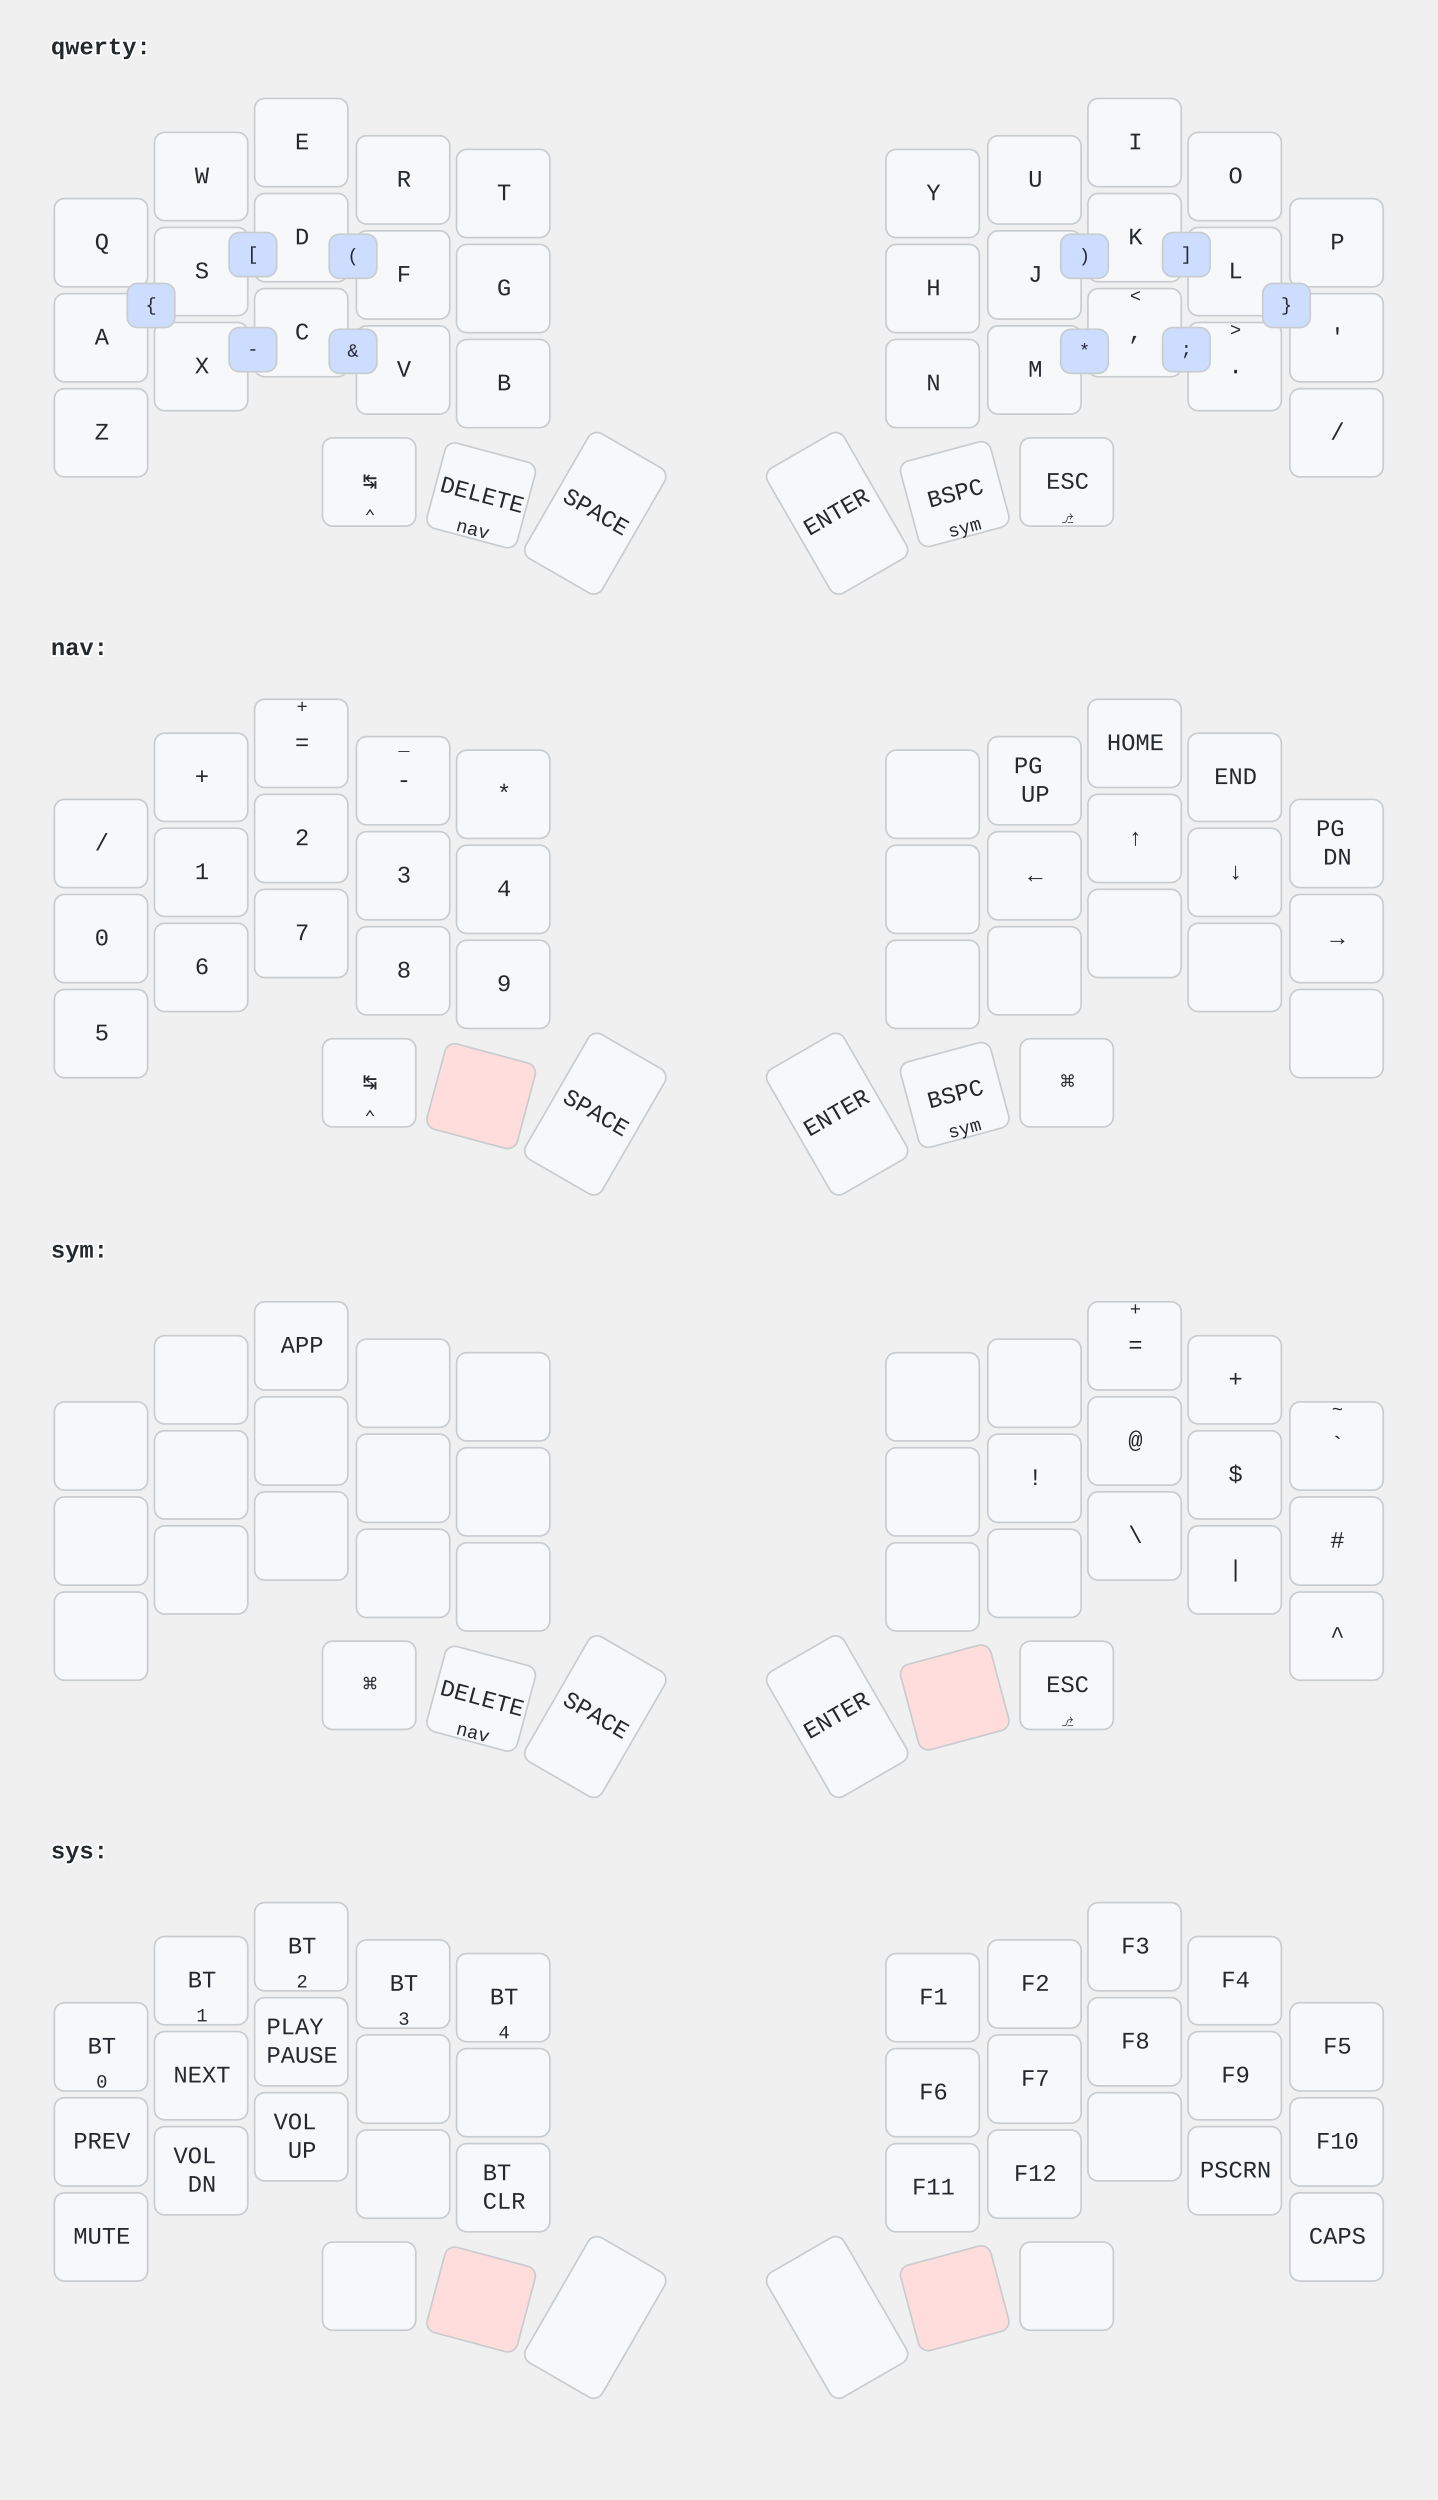
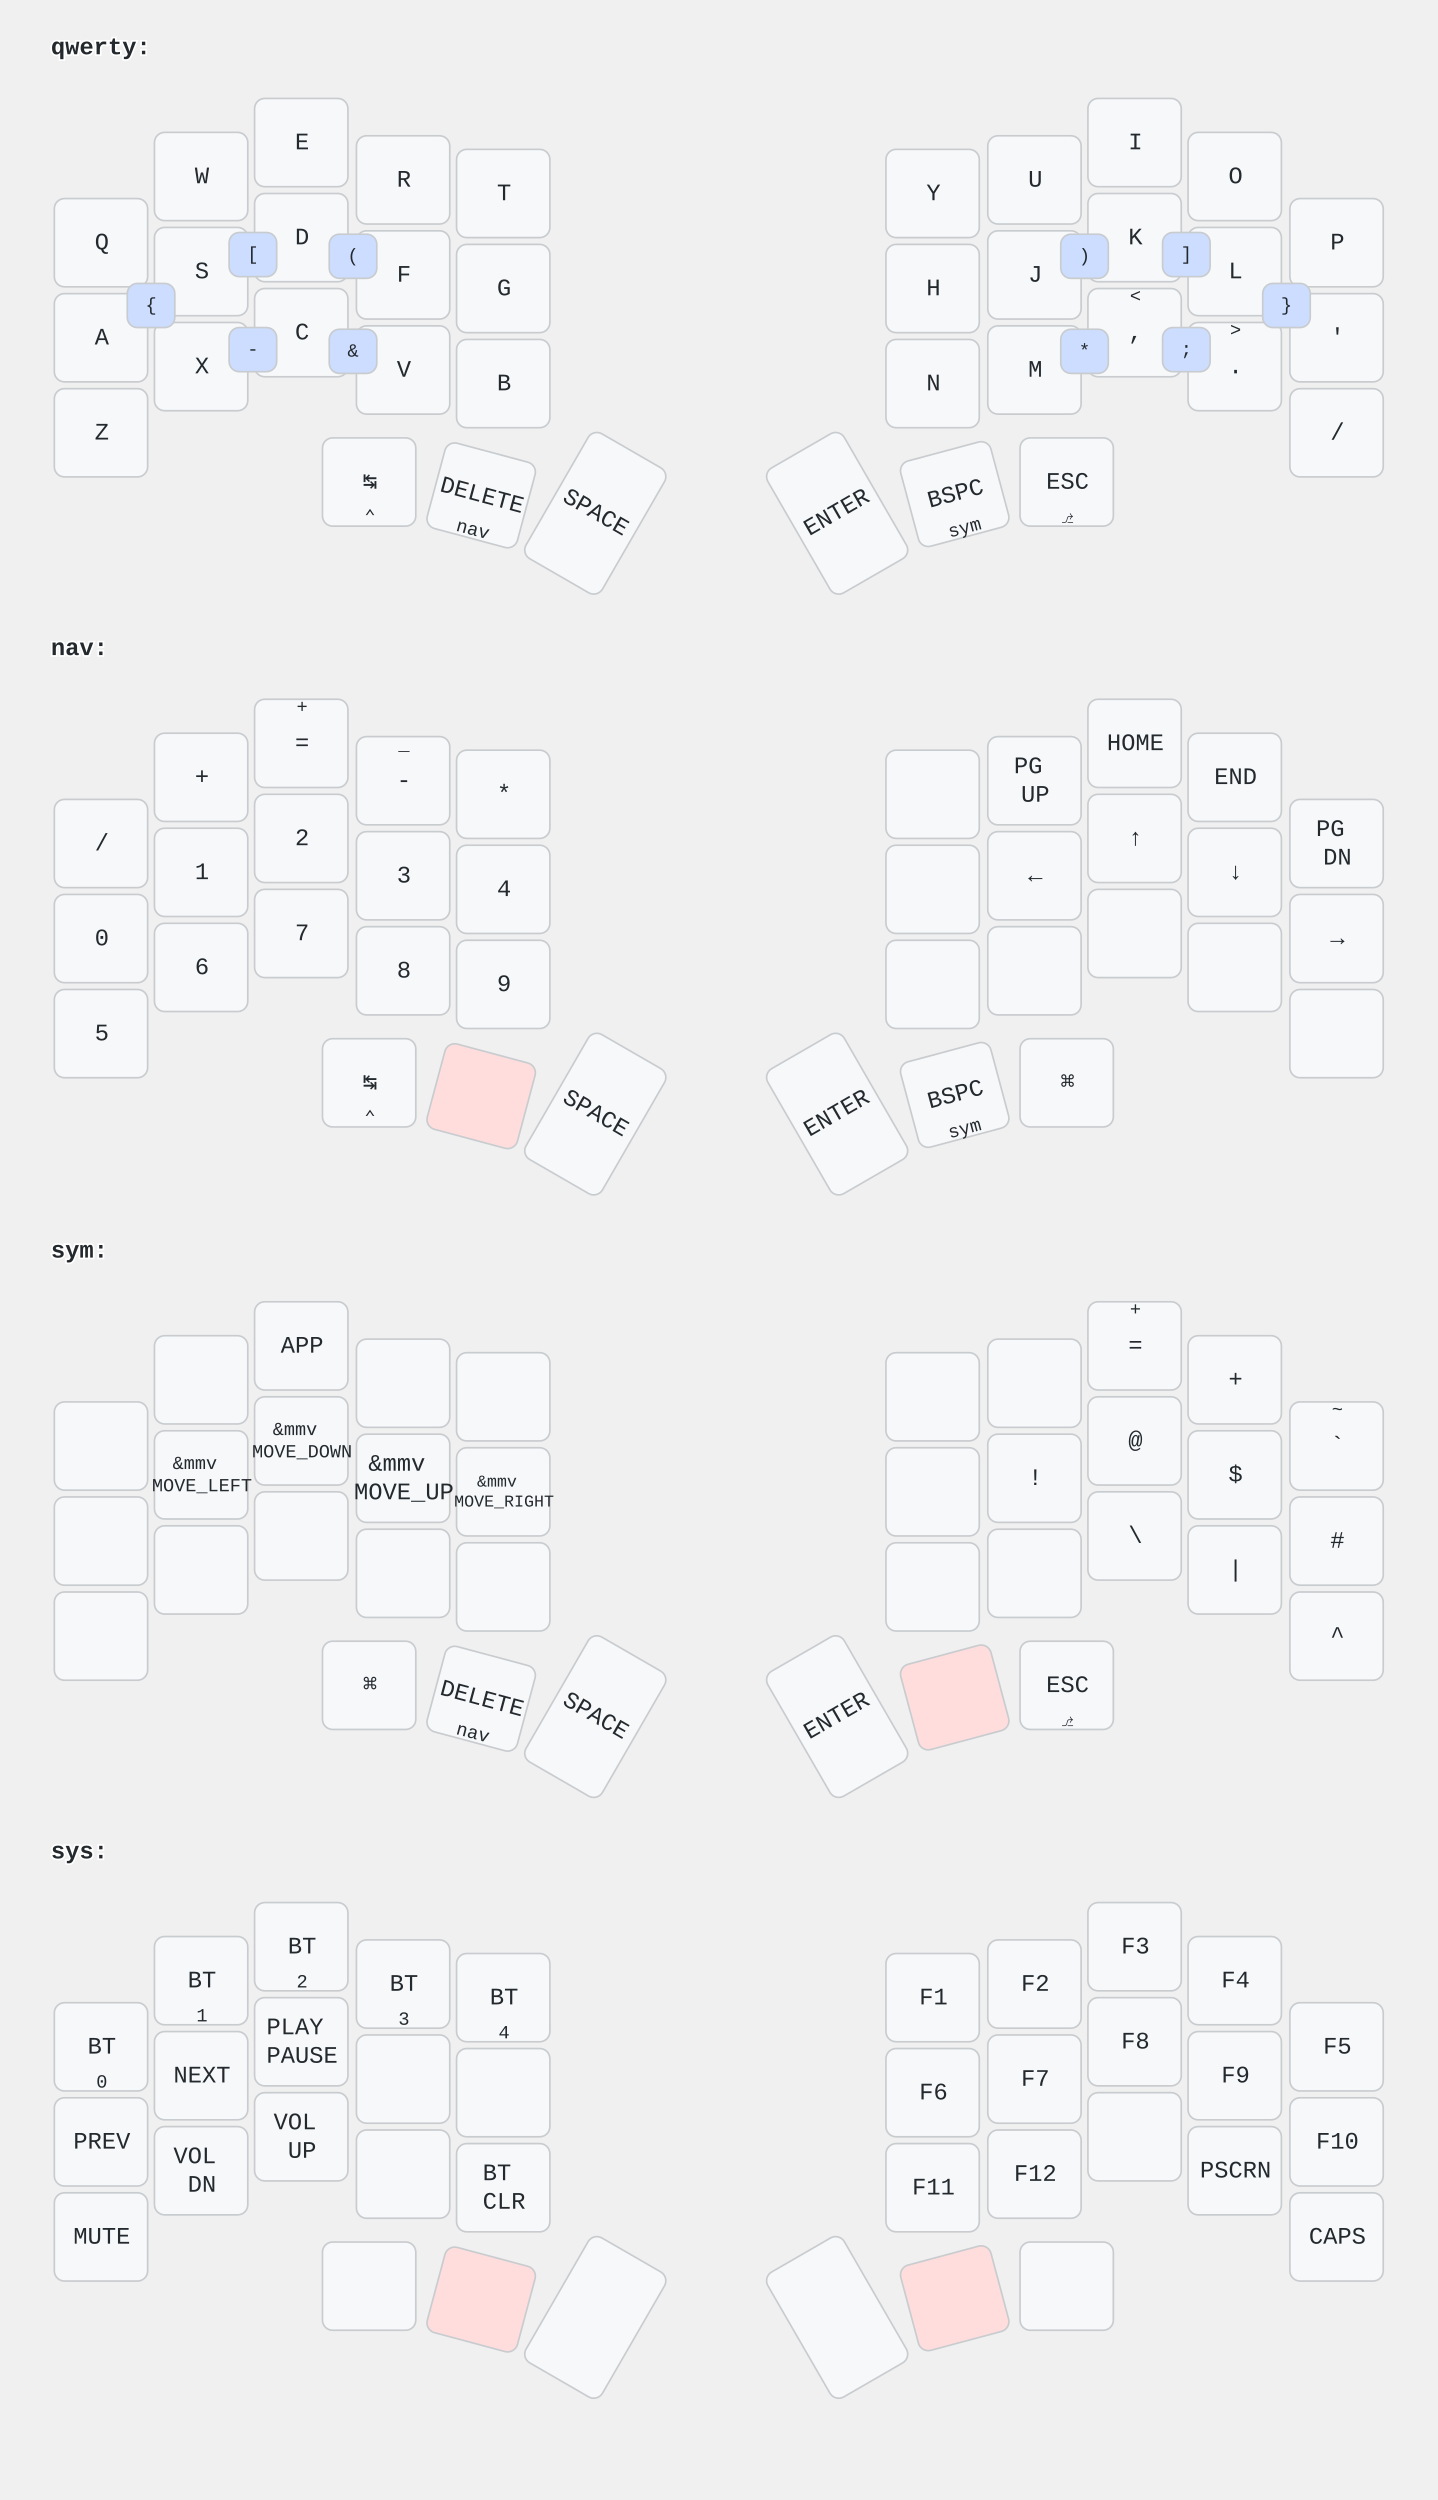
<svg xmlns="http://www.w3.org/2000/svg" width="847" height="1473" viewBox="0 0 847 1473" class="keymap">
  <style>/* font and background color specifications */
svg {
    font-family: SFMono-Regular,Consolas,Liberation Mono,Menlo,monospace;
    font-size: 14px;
    font-kerning: normal;
    text-rendering: optimizeLegibility;
    fill: #24292e;
}

/* default key styling */
rect {
    fill: #f6f8fa;
    stroke: #c9cccf;
    stroke-width: 1;
}

/* color accent for combo boxes */
rect.combo {
    fill: #cdf;
}

/* color accent for held keys */
rect.held, rect.combo.held {
    fill: #fdd;
}

/* color accent for ghost (optional) keys */
rect.ghost, rect.combo.ghost {
    fill: #ddd;
}

text {
    text-anchor: middle;
    dominant-baseline: middle;
}

/* styling for layer labels */
text.label {
    font-weight: bold;
    text-anchor: start;
    stroke: white;
    stroke-width: 2;
    paint-order: stroke;
}

/* styling for combo tap, and key hold/shifted label text */
text.combo, text.hold, text.shifted {
    font-size: 11px;
}

text.hold {
    text-anchor: middle;
    dominant-baseline: auto;
}

text.shifted {
    text-anchor: middle;
    dominant-baseline: hanging;
}

/* styling for hold/shifted label text in combo box */
text.combo.hold, text.combo.shifted {
    font-size: 8px;
}

/* styling for combo dendrons */
path {
    stroke-width: 1;
    stroke: gray;
    fill: none;
}
</style>
  <g transform="translate(30, 0)" class="layer-qwerty">
    <text x="0" y="28" class="label">qwerty:</text>
    <g transform="translate(0, 56)">
      <g transform="translate(30, 87)" class="key keypos-0">
        <rect rx="6" ry="6" x="-28" y="-26" width="55" height="52" class="key" />
        <text x="0" y="0" class="key tap">Q</text>
      </g>
      <g transform="translate(89, 48)" class="key keypos-1">
        <rect rx="6" ry="6" x="-28" y="-26" width="55" height="52" class="key" />
        <text x="0" y="0" class="key tap">W</text>
      </g>
      <g transform="translate(148, 28)" class="key keypos-2">
        <rect rx="6" ry="6" x="-28" y="-26" width="55" height="52" class="key" />
        <text x="0" y="0" class="key tap">E</text>
      </g>
      <g transform="translate(208, 50)" class="key keypos-3">
        <rect rx="6" ry="6" x="-28" y="-26" width="55" height="52" class="key" />
        <text x="0" y="0" class="key tap">R</text>
      </g>
      <g transform="translate(267, 58)" class="key keypos-4">
        <rect rx="6" ry="6" x="-28" y="-26" width="55" height="52" class="key" />
        <text x="0" y="0" class="key tap">T</text>
      </g>
      <g transform="translate(520, 58)" class="key keypos-5">
        <rect rx="6" ry="6" x="-28" y="-26" width="55" height="52" class="key" />
        <text x="0" y="0" class="key tap">Y</text>
      </g>
      <g transform="translate(580, 50)" class="key keypos-6">
        <rect rx="6" ry="6" x="-28" y="-26" width="55" height="52" class="key" />
        <text x="0" y="0" class="key tap">U</text>
      </g>
      <g transform="translate(639, 28)" class="key keypos-7">
        <rect rx="6" ry="6" x="-28" y="-26" width="55" height="52" class="key" />
        <text x="0" y="0" class="key tap">I</text>
      </g>
      <g transform="translate(698, 48)" class="key keypos-8">
        <rect rx="6" ry="6" x="-28" y="-26" width="55" height="52" class="key" />
        <text x="0" y="0" class="key tap">O</text>
      </g>
      <g transform="translate(758, 87)" class="key keypos-9">
        <rect rx="6" ry="6" x="-28" y="-26" width="55" height="52" class="key" />
        <text x="0" y="0" class="key tap">P</text>
      </g>
      <g transform="translate(30, 143)" class="key keypos-10">
        <rect rx="6" ry="6" x="-28" y="-26" width="55" height="52" class="key" />
        <text x="0" y="0" class="key tap">A</text>
      </g>
      <g transform="translate(89, 104)" class="key keypos-11">
        <rect rx="6" ry="6" x="-28" y="-26" width="55" height="52" class="key" />
        <text x="0" y="0" class="key tap">S</text>
      </g>
      <g transform="translate(148, 84)" class="key keypos-12">
        <rect rx="6" ry="6" x="-28" y="-26" width="55" height="52" class="key" />
        <text x="0" y="0" class="key tap">D</text>
      </g>
      <g transform="translate(208, 106)" class="key keypos-13">
        <rect rx="6" ry="6" x="-28" y="-26" width="55" height="52" class="key" />
        <text x="0" y="0" class="key tap">F</text>
      </g>
      <g transform="translate(267, 114)" class="key keypos-14">
        <rect rx="6" ry="6" x="-28" y="-26" width="55" height="52" class="key" />
        <text x="0" y="0" class="key tap">G</text>
      </g>
      <g transform="translate(520, 114)" class="key keypos-15">
        <rect rx="6" ry="6" x="-28" y="-26" width="55" height="52" class="key" />
        <text x="0" y="0" class="key tap">H</text>
      </g>
      <g transform="translate(580, 106)" class="key keypos-16">
        <rect rx="6" ry="6" x="-28" y="-26" width="55" height="52" class="key" />
        <text x="0" y="0" class="key tap">J</text>
      </g>
      <g transform="translate(639, 84)" class="key keypos-17">
        <rect rx="6" ry="6" x="-28" y="-26" width="55" height="52" class="key" />
        <text x="0" y="0" class="key tap">K</text>
      </g>
      <g transform="translate(698, 104)" class="key keypos-18">
        <rect rx="6" ry="6" x="-28" y="-26" width="55" height="52" class="key" />
        <text x="0" y="0" class="key tap">L</text>
      </g>
      <g transform="translate(758, 143)" class="key keypos-19">
        <rect rx="6" ry="6" x="-28" y="-26" width="55" height="52" class="key" />
        <text x="0" y="0" class="key tap">'</text>
      </g>
      <g transform="translate(30, 199)" class="key keypos-20">
        <rect rx="6" ry="6" x="-28" y="-26" width="55" height="52" class="key" />
        <text x="0" y="0" class="key tap">Z</text>
      </g>
      <g transform="translate(89, 160)" class="key keypos-21">
        <rect rx="6" ry="6" x="-28" y="-26" width="55" height="52" class="key" />
        <text x="0" y="0" class="key tap">X</text>
      </g>
      <g transform="translate(148, 140)" class="key keypos-22">
        <rect rx="6" ry="6" x="-28" y="-26" width="55" height="52" class="key" />
        <text x="0" y="0" class="key tap">C</text>
      </g>
      <g transform="translate(208, 162)" class="key keypos-23">
        <rect rx="6" ry="6" x="-28" y="-26" width="55" height="52" class="key" />
        <text x="0" y="0" class="key tap">V</text>
      </g>
      <g transform="translate(267, 170)" class="key keypos-24">
        <rect rx="6" ry="6" x="-28" y="-26" width="55" height="52" class="key" />
        <text x="0" y="0" class="key tap">B</text>
      </g>
      <g transform="translate(520, 170)" class="key keypos-25">
        <rect rx="6" ry="6" x="-28" y="-26" width="55" height="52" class="key" />
        <text x="0" y="0" class="key tap">N</text>
      </g>
      <g transform="translate(580, 162)" class="key keypos-26">
        <rect rx="6" ry="6" x="-28" y="-26" width="55" height="52" class="key" />
        <text x="0" y="0" class="key tap">M</text>
      </g>
      <g transform="translate(639, 140)" class="key keypos-27">
        <rect rx="6" ry="6" x="-28" y="-26" width="55" height="52" class="key" />
        <text x="0" y="0" class="key tap">,</text>
        <text x="0" y="-24" class="key shifted">&lt;</text>
      </g>
      <g transform="translate(698, 160)" class="key keypos-28">
        <rect rx="6" ry="6" x="-28" y="-26" width="55" height="52" class="key" />
        <text x="0" y="0" class="key tap">.</text>
        <text x="0" y="-24" class="key shifted">&gt;</text>
      </g>
      <g transform="translate(758, 199)" class="key keypos-29">
        <rect rx="6" ry="6" x="-28" y="-26" width="55" height="52" class="key" />
        <text x="0" y="0" class="key tap">/</text>
      </g>
      <g transform="translate(188, 228)" class="key keypos-30">
        <rect rx="6" ry="6" x="-28" y="-26" width="55" height="52" class="key" />
        <text x="0" y="0" class="key tap">↹</text>
        <text x="0" y="24" class="key hold">⌃</text>
      </g>
      <g transform="translate(254, 236) rotate(15.0)" class="key keypos-31">
        <rect rx="6" ry="6" x="-28" y="-26" width="55" height="52" class="key" />
        <text x="0" y="0" class="key tap">DELETE</text>
        <text x="0" y="24" class="key hold">nav</text>
      </g>
      <g transform="translate(321, 246) rotate(30.0)" class="key keypos-32">
        <rect rx="6" ry="6" x="-26" y="-42" width="52" height="85" class="key" />
        <text x="0" y="0" class="key tap">SPACE</text>
      </g>
      <g transform="translate(463, 246) rotate(-30.0)" class="key keypos-33">
        <rect rx="6" ry="6" x="-26" y="-42" width="52" height="85" class="key" />
        <text x="0" y="0" class="key tap">ENTER</text>
      </g>
      <g transform="translate(533, 235) rotate(-15.0)" class="key keypos-34">
        <rect rx="6" ry="6" x="-28" y="-26" width="55" height="52" class="key" />
        <text x="0" y="0" class="key tap">BSPC</text>
        <text x="0" y="24" class="key hold">sym</text>
      </g>
      <g transform="translate(599, 228)" class="key keypos-35">
        <rect rx="6" ry="6" x="-28" y="-26" width="55" height="52" class="key" />
        <text x="0" y="0" class="key tap">ESC</text>
        <text x="0" y="24" class="key hold">⎇</text>
      </g>
      <g class="combo combopos-0">
        <rect rx="6" ry="6" x="164" y="82" width="28" height="26" class="combo" />
        <text x="178" y="95" class="combo tap">(</text>
      </g>
      <g class="combo combopos-1">
        <rect rx="6" ry="6" x="105" y="81" width="28" height="26" class="combo" />
        <text x="119" y="94" class="combo tap">[</text>
      </g>
      <g class="combo combopos-2">
        <rect rx="6" ry="6" x="45" y="111" width="28" height="26" class="combo" />
        <text x="59" y="124" class="combo tap">{</text>
      </g>
      <g class="combo combopos-3">
        <rect rx="6" ry="6" x="105" y="137" width="28" height="26" class="combo" />
        <text x="119" y="150" class="combo tap">-</text>
      </g>
      <g class="combo combopos-4">
        <rect rx="6" ry="6" x="164" y="138" width="28" height="26" class="combo" />
        <text x="178" y="151" class="combo tap">&amp;</text>
      </g>
      <g class="combo combopos-5">
        <rect rx="6" ry="6" x="655" y="137" width="28" height="26" class="combo" />
        <text x="669" y="150" class="combo tap">;</text>
      </g>
      <g class="combo combopos-6">
        <rect rx="6" ry="6" x="595" y="138" width="28" height="26" class="combo" />
        <text x="609" y="151" class="combo tap">*</text>
      </g>
      <g class="combo combopos-7">
        <rect rx="6" ry="6" x="595" y="82" width="28" height="26" class="combo" />
        <text x="609" y="95" class="combo tap">)</text>
      </g>
      <g class="combo combopos-8">
        <rect rx="6" ry="6" x="655" y="81" width="28" height="26" class="combo" />
        <text x="669" y="94" class="combo tap">]</text>
      </g>
      <g class="combo combopos-9">
        <rect rx="6" ry="6" x="714" y="111" width="28" height="26" class="combo" />
        <text x="728" y="124" class="combo tap">}</text>
      </g>
    </g>
  </g>
  <g transform="translate(30, 354)" class="layer-nav">
    <text x="0" y="28" class="label">nav:</text>
    <g transform="translate(0, 56)">
      <g transform="translate(30, 87)" class="key keypos-0">
        <rect rx="6" ry="6" x="-28" y="-26" width="55" height="52" class="key" />
        <text x="0" y="0" class="key tap">/</text>
      </g>
      <g transform="translate(89, 48)" class="key keypos-1">
        <rect rx="6" ry="6" x="-28" y="-26" width="55" height="52" class="key" />
        <text x="0" y="0" class="key tap">+</text>
      </g>
      <g transform="translate(148, 28)" class="key keypos-2">
        <rect rx="6" ry="6" x="-28" y="-26" width="55" height="52" class="key" />
        <text x="0" y="0" class="key tap">=</text>
        <text x="0" y="-24" class="key shifted">+</text>
      </g>
      <g transform="translate(208, 50)" class="key keypos-3">
        <rect rx="6" ry="6" x="-28" y="-26" width="55" height="52" class="key" />
        <text x="0" y="0" class="key tap">-</text>
        <text x="0" y="-24" class="key shifted">_</text>
      </g>
      <g transform="translate(267, 58)" class="key keypos-4">
        <rect rx="6" ry="6" x="-28" y="-26" width="55" height="52" class="key" />
        <text x="0" y="0" class="key tap">*</text>
      </g>
      <g transform="translate(520, 58)" class="key keypos-5">
        <rect rx="6" ry="6" x="-28" y="-26" width="55" height="52" class="key" />
      </g>
      <g transform="translate(580, 50)" class="key keypos-6">
        <rect rx="6" ry="6" x="-28" y="-26" width="55" height="52" class="key" />
        <text x="0" y="0" class="key tap">
          <tspan x="0" dy="-0.6em">PG</tspan>
          <tspan x="0" dy="1.2em">UP</tspan>
        </text>
      </g>
      <g transform="translate(639, 28)" class="key keypos-7">
        <rect rx="6" ry="6" x="-28" y="-26" width="55" height="52" class="key" />
        <text x="0" y="0" class="key tap">HOME</text>
      </g>
      <g transform="translate(698, 48)" class="key keypos-8">
        <rect rx="6" ry="6" x="-28" y="-26" width="55" height="52" class="key" />
        <text x="0" y="0" class="key tap">END</text>
      </g>
      <g transform="translate(758, 87)" class="key keypos-9">
        <rect rx="6" ry="6" x="-28" y="-26" width="55" height="52" class="key" />
        <text x="0" y="0" class="key tap">
          <tspan x="0" dy="-0.6em">PG</tspan>
          <tspan x="0" dy="1.2em">DN</tspan>
        </text>
      </g>
      <g transform="translate(30, 143)" class="key keypos-10">
        <rect rx="6" ry="6" x="-28" y="-26" width="55" height="52" class="key" />
        <text x="0" y="0" class="key tap">0</text>
      </g>
      <g transform="translate(89, 104)" class="key keypos-11">
        <rect rx="6" ry="6" x="-28" y="-26" width="55" height="52" class="key" />
        <text x="0" y="0" class="key tap">1</text>
      </g>
      <g transform="translate(148, 84)" class="key keypos-12">
        <rect rx="6" ry="6" x="-28" y="-26" width="55" height="52" class="key" />
        <text x="0" y="0" class="key tap">2</text>
      </g>
      <g transform="translate(208, 106)" class="key keypos-13">
        <rect rx="6" ry="6" x="-28" y="-26" width="55" height="52" class="key" />
        <text x="0" y="0" class="key tap">3</text>
      </g>
      <g transform="translate(267, 114)" class="key keypos-14">
        <rect rx="6" ry="6" x="-28" y="-26" width="55" height="52" class="key" />
        <text x="0" y="0" class="key tap">4</text>
      </g>
      <g transform="translate(520, 114)" class="key keypos-15">
        <rect rx="6" ry="6" x="-28" y="-26" width="55" height="52" class="key" />
      </g>
      <g transform="translate(580, 106)" class="key keypos-16">
        <rect rx="6" ry="6" x="-28" y="-26" width="55" height="52" class="key" />
        <text x="0" y="0" class="key tap">←</text>
      </g>
      <g transform="translate(639, 84)" class="key keypos-17">
        <rect rx="6" ry="6" x="-28" y="-26" width="55" height="52" class="key" />
        <text x="0" y="0" class="key tap">↑</text>
      </g>
      <g transform="translate(698, 104)" class="key keypos-18">
        <rect rx="6" ry="6" x="-28" y="-26" width="55" height="52" class="key" />
        <text x="0" y="0" class="key tap">↓</text>
      </g>
      <g transform="translate(758, 143)" class="key keypos-19">
        <rect rx="6" ry="6" x="-28" y="-26" width="55" height="52" class="key" />
        <text x="0" y="0" class="key tap">→</text>
      </g>
      <g transform="translate(30, 199)" class="key keypos-20">
        <rect rx="6" ry="6" x="-28" y="-26" width="55" height="52" class="key" />
        <text x="0" y="0" class="key tap">5</text>
      </g>
      <g transform="translate(89, 160)" class="key keypos-21">
        <rect rx="6" ry="6" x="-28" y="-26" width="55" height="52" class="key" />
        <text x="0" y="0" class="key tap">6</text>
      </g>
      <g transform="translate(148, 140)" class="key keypos-22">
        <rect rx="6" ry="6" x="-28" y="-26" width="55" height="52" class="key" />
        <text x="0" y="0" class="key tap">7</text>
      </g>
      <g transform="translate(208, 162)" class="key keypos-23">
        <rect rx="6" ry="6" x="-28" y="-26" width="55" height="52" class="key" />
        <text x="0" y="0" class="key tap">8</text>
      </g>
      <g transform="translate(267, 170)" class="key keypos-24">
        <rect rx="6" ry="6" x="-28" y="-26" width="55" height="52" class="key" />
        <text x="0" y="0" class="key tap">9</text>
      </g>
      <g transform="translate(520, 170)" class="key keypos-25">
        <rect rx="6" ry="6" x="-28" y="-26" width="55" height="52" class="key" />
      </g>
      <g transform="translate(580, 162)" class="key keypos-26">
        <rect rx="6" ry="6" x="-28" y="-26" width="55" height="52" class="key" />
      </g>
      <g transform="translate(639, 140)" class="key keypos-27">
        <rect rx="6" ry="6" x="-28" y="-26" width="55" height="52" class="key" />
      </g>
      <g transform="translate(698, 160)" class="key keypos-28">
        <rect rx="6" ry="6" x="-28" y="-26" width="55" height="52" class="key" />
      </g>
      <g transform="translate(758, 199)" class="key keypos-29">
        <rect rx="6" ry="6" x="-28" y="-26" width="55" height="52" class="key" />
      </g>
      <g transform="translate(188, 228)" class="key keypos-30">
        <rect rx="6" ry="6" x="-28" y="-26" width="55" height="52" class="key" />
        <text x="0" y="0" class="key tap">↹</text>
        <text x="0" y="24" class="key hold">⌃</text>
      </g>
      <g transform="translate(254, 236) rotate(15.0)" class="key held keypos-31">
        <rect rx="6" ry="6" x="-28" y="-26" width="55" height="52" class="key held" />
      </g>
      <g transform="translate(321, 246) rotate(30.0)" class="key keypos-32">
        <rect rx="6" ry="6" x="-26" y="-42" width="52" height="85" class="key" />
        <text x="0" y="0" class="key tap">SPACE</text>
      </g>
      <g transform="translate(463, 246) rotate(-30.0)" class="key keypos-33">
        <rect rx="6" ry="6" x="-26" y="-42" width="52" height="85" class="key" />
        <text x="0" y="0" class="key tap">ENTER</text>
      </g>
      <g transform="translate(533, 235) rotate(-15.0)" class="key keypos-34">
        <rect rx="6" ry="6" x="-28" y="-26" width="55" height="52" class="key" />
        <text x="0" y="0" class="key tap">BSPC</text>
        <text x="0" y="24" class="key hold">sym</text>
      </g>
      <g transform="translate(599, 228)" class="key keypos-35">
        <rect rx="6" ry="6" x="-28" y="-26" width="55" height="52" class="key" />
        <text x="0" y="0" class="key tap">⌘</text>
      </g>
    </g>
  </g>
  <g transform="translate(30, 709)" class="layer-sym">
    <text x="0" y="28" class="label">sym:</text>
    <g transform="translate(0, 56)">
      <g transform="translate(30, 87)" class="key keypos-0">
        <rect rx="6" ry="6" x="-28" y="-26" width="55" height="52" class="key" />
      </g>
      <g transform="translate(89, 48)" class="key keypos-1">
        <rect rx="6" ry="6" x="-28" y="-26" width="55" height="52" class="key" />
      </g>
      <g transform="translate(148, 28)" class="key keypos-2">
        <rect rx="6" ry="6" x="-28" y="-26" width="55" height="52" class="key" />
        <text x="0" y="0" class="key tap">APP</text>
      </g>
      <g transform="translate(208, 50)" class="key keypos-3">
        <rect rx="6" ry="6" x="-28" y="-26" width="55" height="52" class="key" />
      </g>
      <g transform="translate(267, 58)" class="key keypos-4">
        <rect rx="6" ry="6" x="-28" y="-26" width="55" height="52" class="key" />
      </g>
      <g transform="translate(520, 58)" class="key keypos-5">
        <rect rx="6" ry="6" x="-28" y="-26" width="55" height="52" class="key" />
      </g>
      <g transform="translate(580, 50)" class="key keypos-6">
        <rect rx="6" ry="6" x="-28" y="-26" width="55" height="52" class="key" />
      </g>
      <g transform="translate(639, 28)" class="key keypos-7">
        <rect rx="6" ry="6" x="-28" y="-26" width="55" height="52" class="key" />
        <text x="0" y="0" class="key tap">=</text>
        <text x="0" y="-24" class="key shifted">+</text>
      </g>
      <g transform="translate(698, 48)" class="key keypos-8">
        <rect rx="6" ry="6" x="-28" y="-26" width="55" height="52" class="key" />
        <text x="0" y="0" class="key tap">+</text>
      </g>
      <g transform="translate(758, 87)" class="key keypos-9">
        <rect rx="6" ry="6" x="-28" y="-26" width="55" height="52" class="key" />
        <text x="0" y="0" class="key tap">`</text>
        <text x="0" y="-24" class="key shifted">~</text>
      </g>
      <g transform="translate(30, 143)" class="key keypos-10">
        <rect rx="6" ry="6" x="-28" y="-26" width="55" height="52" class="key" />
      </g>
      <g transform="translate(89, 104)" class="key keypos-11">
        <rect rx="6" ry="6" x="-28" y="-26" width="55" height="52" class="key" />
+         <text x="0" y="0" class="key tap">
+           <tspan x="0" dy="-0.6em" style="font-size: 78%">&amp;mmv</tspan>
+           <tspan x="0" dy="1.2em" style="font-size: 78%">MOVE_LEFT</tspan>
+         </text>
      </g>
      <g transform="translate(148, 84)" class="key keypos-12">
        <rect rx="6" ry="6" x="-28" y="-26" width="55" height="52" class="key" />
+         <text x="0" y="0" class="key tap">
+           <tspan x="0" dy="-0.6em" style="font-size: 78%">&amp;mmv</tspan>
+           <tspan x="0" dy="1.2em" style="font-size: 78%">MOVE_DOWN</tspan>
+         </text>
      </g>
      <g transform="translate(208, 106)" class="key keypos-13">
        <rect rx="6" ry="6" x="-28" y="-26" width="55" height="52" class="key" />
+         <text x="0" y="0" class="key tap">
+           <tspan x="0" dy="-0.6em">&amp;mmv</tspan>
+           <tspan x="0" dy="1.2em">MOVE_UP</tspan>
+         </text>
      </g>
      <g transform="translate(267, 114)" class="key keypos-14">
        <rect rx="6" ry="6" x="-28" y="-26" width="55" height="52" class="key" />
+         <text x="0" y="0" class="key tap">
+           <tspan x="0" dy="-0.6em" style="font-size: 70%">&amp;mmv</tspan>
+           <tspan x="0" dy="1.2em" style="font-size: 70%">MOVE_RIGHT</tspan>
+         </text>
      </g>
      <g transform="translate(520, 114)" class="key keypos-15">
        <rect rx="6" ry="6" x="-28" y="-26" width="55" height="52" class="key" />
      </g>
      <g transform="translate(580, 106)" class="key keypos-16">
        <rect rx="6" ry="6" x="-28" y="-26" width="55" height="52" class="key" />
        <text x="0" y="0" class="key tap">!</text>
      </g>
      <g transform="translate(639, 84)" class="key keypos-17">
        <rect rx="6" ry="6" x="-28" y="-26" width="55" height="52" class="key" />
        <text x="0" y="0" class="key tap">@</text>
      </g>
      <g transform="translate(698, 104)" class="key keypos-18">
        <rect rx="6" ry="6" x="-28" y="-26" width="55" height="52" class="key" />
        <text x="0" y="0" class="key tap">$</text>
      </g>
      <g transform="translate(758, 143)" class="key keypos-19">
        <rect rx="6" ry="6" x="-28" y="-26" width="55" height="52" class="key" />
        <text x="0" y="0" class="key tap">#</text>
      </g>
      <g transform="translate(30, 199)" class="key keypos-20">
        <rect rx="6" ry="6" x="-28" y="-26" width="55" height="52" class="key" />
      </g>
      <g transform="translate(89, 160)" class="key keypos-21">
        <rect rx="6" ry="6" x="-28" y="-26" width="55" height="52" class="key" />
      </g>
      <g transform="translate(148, 140)" class="key keypos-22">
        <rect rx="6" ry="6" x="-28" y="-26" width="55" height="52" class="key" />
      </g>
      <g transform="translate(208, 162)" class="key keypos-23">
        <rect rx="6" ry="6" x="-28" y="-26" width="55" height="52" class="key" />
      </g>
      <g transform="translate(267, 170)" class="key keypos-24">
        <rect rx="6" ry="6" x="-28" y="-26" width="55" height="52" class="key" />
      </g>
      <g transform="translate(520, 170)" class="key keypos-25">
        <rect rx="6" ry="6" x="-28" y="-26" width="55" height="52" class="key" />
      </g>
      <g transform="translate(580, 162)" class="key keypos-26">
        <rect rx="6" ry="6" x="-28" y="-26" width="55" height="52" class="key" />
      </g>
      <g transform="translate(639, 140)" class="key keypos-27">
        <rect rx="6" ry="6" x="-28" y="-26" width="55" height="52" class="key" />
        <text x="0" y="0" class="key tap">\</text>
      </g>
      <g transform="translate(698, 160)" class="key keypos-28">
        <rect rx="6" ry="6" x="-28" y="-26" width="55" height="52" class="key" />
        <text x="0" y="0" class="key tap">|</text>
      </g>
      <g transform="translate(758, 199)" class="key keypos-29">
        <rect rx="6" ry="6" x="-28" y="-26" width="55" height="52" class="key" />
        <text x="0" y="0" class="key tap">^</text>
      </g>
      <g transform="translate(188, 228)" class="key keypos-30">
        <rect rx="6" ry="6" x="-28" y="-26" width="55" height="52" class="key" />
        <text x="0" y="0" class="key tap">⌘</text>
      </g>
      <g transform="translate(254, 236) rotate(15.0)" class="key keypos-31">
        <rect rx="6" ry="6" x="-28" y="-26" width="55" height="52" class="key" />
        <text x="0" y="0" class="key tap">DELETE</text>
        <text x="0" y="24" class="key hold">nav</text>
      </g>
      <g transform="translate(321, 246) rotate(30.0)" class="key keypos-32">
        <rect rx="6" ry="6" x="-26" y="-42" width="52" height="85" class="key" />
        <text x="0" y="0" class="key tap">SPACE</text>
      </g>
      <g transform="translate(463, 246) rotate(-30.0)" class="key keypos-33">
        <rect rx="6" ry="6" x="-26" y="-42" width="52" height="85" class="key" />
        <text x="0" y="0" class="key tap">ENTER</text>
      </g>
      <g transform="translate(533, 235) rotate(-15.0)" class="key held keypos-34">
        <rect rx="6" ry="6" x="-28" y="-26" width="55" height="52" class="key held" />
      </g>
      <g transform="translate(599, 228)" class="key keypos-35">
        <rect rx="6" ry="6" x="-28" y="-26" width="55" height="52" class="key" />
        <text x="0" y="0" class="key tap">ESC</text>
        <text x="0" y="24" class="key hold">⎇</text>
      </g>
    </g>
  </g>
  <g transform="translate(30, 1063)" class="layer-sys">
    <text x="0" y="28" class="label">sys:</text>
    <g transform="translate(0, 56)">
      <g transform="translate(30, 87)" class="key keypos-0">
        <rect rx="6" ry="6" x="-28" y="-26" width="55" height="52" class="key" />
        <text x="0" y="0" class="key tap">BT</text>
        <text x="0" y="24" class="key hold">0</text>
      </g>
      <g transform="translate(89, 48)" class="key keypos-1">
        <rect rx="6" ry="6" x="-28" y="-26" width="55" height="52" class="key" />
        <text x="0" y="0" class="key tap">BT</text>
        <text x="0" y="24" class="key hold">1</text>
      </g>
      <g transform="translate(148, 28)" class="key keypos-2">
        <rect rx="6" ry="6" x="-28" y="-26" width="55" height="52" class="key" />
        <text x="0" y="0" class="key tap">BT</text>
        <text x="0" y="24" class="key hold">2</text>
      </g>
      <g transform="translate(208, 50)" class="key keypos-3">
        <rect rx="6" ry="6" x="-28" y="-26" width="55" height="52" class="key" />
        <text x="0" y="0" class="key tap">BT</text>
        <text x="0" y="24" class="key hold">3</text>
      </g>
      <g transform="translate(267, 58)" class="key keypos-4">
        <rect rx="6" ry="6" x="-28" y="-26" width="55" height="52" class="key" />
        <text x="0" y="0" class="key tap">BT</text>
        <text x="0" y="24" class="key hold">4</text>
      </g>
      <g transform="translate(520, 58)" class="key keypos-5">
        <rect rx="6" ry="6" x="-28" y="-26" width="55" height="52" class="key" />
        <text x="0" y="0" class="key tap">F1</text>
      </g>
      <g transform="translate(580, 50)" class="key keypos-6">
        <rect rx="6" ry="6" x="-28" y="-26" width="55" height="52" class="key" />
        <text x="0" y="0" class="key tap">F2</text>
      </g>
      <g transform="translate(639, 28)" class="key keypos-7">
        <rect rx="6" ry="6" x="-28" y="-26" width="55" height="52" class="key" />
        <text x="0" y="0" class="key tap">F3</text>
      </g>
      <g transform="translate(698, 48)" class="key keypos-8">
        <rect rx="6" ry="6" x="-28" y="-26" width="55" height="52" class="key" />
        <text x="0" y="0" class="key tap">F4</text>
      </g>
      <g transform="translate(758, 87)" class="key keypos-9">
        <rect rx="6" ry="6" x="-28" y="-26" width="55" height="52" class="key" />
        <text x="0" y="0" class="key tap">F5</text>
      </g>
      <g transform="translate(30, 143)" class="key keypos-10">
        <rect rx="6" ry="6" x="-28" y="-26" width="55" height="52" class="key" />
        <text x="0" y="0" class="key tap">PREV</text>
      </g>
      <g transform="translate(89, 104)" class="key keypos-11">
        <rect rx="6" ry="6" x="-28" y="-26" width="55" height="52" class="key" />
        <text x="0" y="0" class="key tap">NEXT</text>
      </g>
      <g transform="translate(148, 84)" class="key keypos-12">
        <rect rx="6" ry="6" x="-28" y="-26" width="55" height="52" class="key" />
        <text x="0" y="0" class="key tap">
          <tspan x="0" dy="-0.6em">PLAY</tspan>
          <tspan x="0" dy="1.2em">PAUSE</tspan>
        </text>
      </g>
      <g transform="translate(208, 106)" class="key keypos-13">
        <rect rx="6" ry="6" x="-28" y="-26" width="55" height="52" class="key" />
      </g>
      <g transform="translate(267, 114)" class="key keypos-14">
        <rect rx="6" ry="6" x="-28" y="-26" width="55" height="52" class="key" />
      </g>
      <g transform="translate(520, 114)" class="key keypos-15">
        <rect rx="6" ry="6" x="-28" y="-26" width="55" height="52" class="key" />
        <text x="0" y="0" class="key tap">F6</text>
      </g>
      <g transform="translate(580, 106)" class="key keypos-16">
        <rect rx="6" ry="6" x="-28" y="-26" width="55" height="52" class="key" />
        <text x="0" y="0" class="key tap">F7</text>
      </g>
      <g transform="translate(639, 84)" class="key keypos-17">
        <rect rx="6" ry="6" x="-28" y="-26" width="55" height="52" class="key" />
        <text x="0" y="0" class="key tap">F8</text>
      </g>
      <g transform="translate(698, 104)" class="key keypos-18">
        <rect rx="6" ry="6" x="-28" y="-26" width="55" height="52" class="key" />
        <text x="0" y="0" class="key tap">F9</text>
      </g>
      <g transform="translate(758, 143)" class="key keypos-19">
        <rect rx="6" ry="6" x="-28" y="-26" width="55" height="52" class="key" />
        <text x="0" y="0" class="key tap">F10</text>
      </g>
      <g transform="translate(30, 199)" class="key keypos-20">
        <rect rx="6" ry="6" x="-28" y="-26" width="55" height="52" class="key" />
        <text x="0" y="0" class="key tap">MUTE</text>
      </g>
      <g transform="translate(89, 160)" class="key keypos-21">
        <rect rx="6" ry="6" x="-28" y="-26" width="55" height="52" class="key" />
        <text x="0" y="0" class="key tap">
          <tspan x="0" dy="-0.6em">VOL</tspan>
          <tspan x="0" dy="1.2em">DN</tspan>
        </text>
      </g>
      <g transform="translate(148, 140)" class="key keypos-22">
        <rect rx="6" ry="6" x="-28" y="-26" width="55" height="52" class="key" />
        <text x="0" y="0" class="key tap">
          <tspan x="0" dy="-0.6em">VOL</tspan>
          <tspan x="0" dy="1.2em">UP</tspan>
        </text>
      </g>
      <g transform="translate(208, 162)" class="key keypos-23">
        <rect rx="6" ry="6" x="-28" y="-26" width="55" height="52" class="key" />
      </g>
      <g transform="translate(267, 170)" class="key keypos-24">
        <rect rx="6" ry="6" x="-28" y="-26" width="55" height="52" class="key" />
        <text x="0" y="0" class="key tap">
          <tspan x="0" dy="-0.6em">BT</tspan>
          <tspan x="0" dy="1.2em">CLR</tspan>
        </text>
      </g>
      <g transform="translate(520, 170)" class="key keypos-25">
        <rect rx="6" ry="6" x="-28" y="-26" width="55" height="52" class="key" />
        <text x="0" y="0" class="key tap">F11</text>
      </g>
      <g transform="translate(580, 162)" class="key keypos-26">
        <rect rx="6" ry="6" x="-28" y="-26" width="55" height="52" class="key" />
        <text x="0" y="0" class="key tap">F12</text>
      </g>
      <g transform="translate(639, 140)" class="key keypos-27">
        <rect rx="6" ry="6" x="-28" y="-26" width="55" height="52" class="key" />
      </g>
      <g transform="translate(698, 160)" class="key keypos-28">
        <rect rx="6" ry="6" x="-28" y="-26" width="55" height="52" class="key" />
        <text x="0" y="0" class="key tap">PSCRN</text>
      </g>
      <g transform="translate(758, 199)" class="key keypos-29">
        <rect rx="6" ry="6" x="-28" y="-26" width="55" height="52" class="key" />
        <text x="0" y="0" class="key tap">CAPS</text>
      </g>
      <g transform="translate(188, 228)" class="key keypos-30">
        <rect rx="6" ry="6" x="-28" y="-26" width="55" height="52" class="key" />
      </g>
      <g transform="translate(254, 236) rotate(15.0)" class="key held keypos-31">
        <rect rx="6" ry="6" x="-28" y="-26" width="55" height="52" class="key held" />
      </g>
      <g transform="translate(321, 246) rotate(30.0)" class="key keypos-32">
        <rect rx="6" ry="6" x="-26" y="-42" width="52" height="85" class="key" />
      </g>
      <g transform="translate(463, 246) rotate(-30.0)" class="key keypos-33">
        <rect rx="6" ry="6" x="-26" y="-42" width="52" height="85" class="key" />
      </g>
      <g transform="translate(533, 235) rotate(-15.0)" class="key held keypos-34">
        <rect rx="6" ry="6" x="-28" y="-26" width="55" height="52" class="key held" />
      </g>
      <g transform="translate(599, 228)" class="key keypos-35">
        <rect rx="6" ry="6" x="-28" y="-26" width="55" height="52" class="key" />
      </g>
    </g>
  </g>
</svg>
